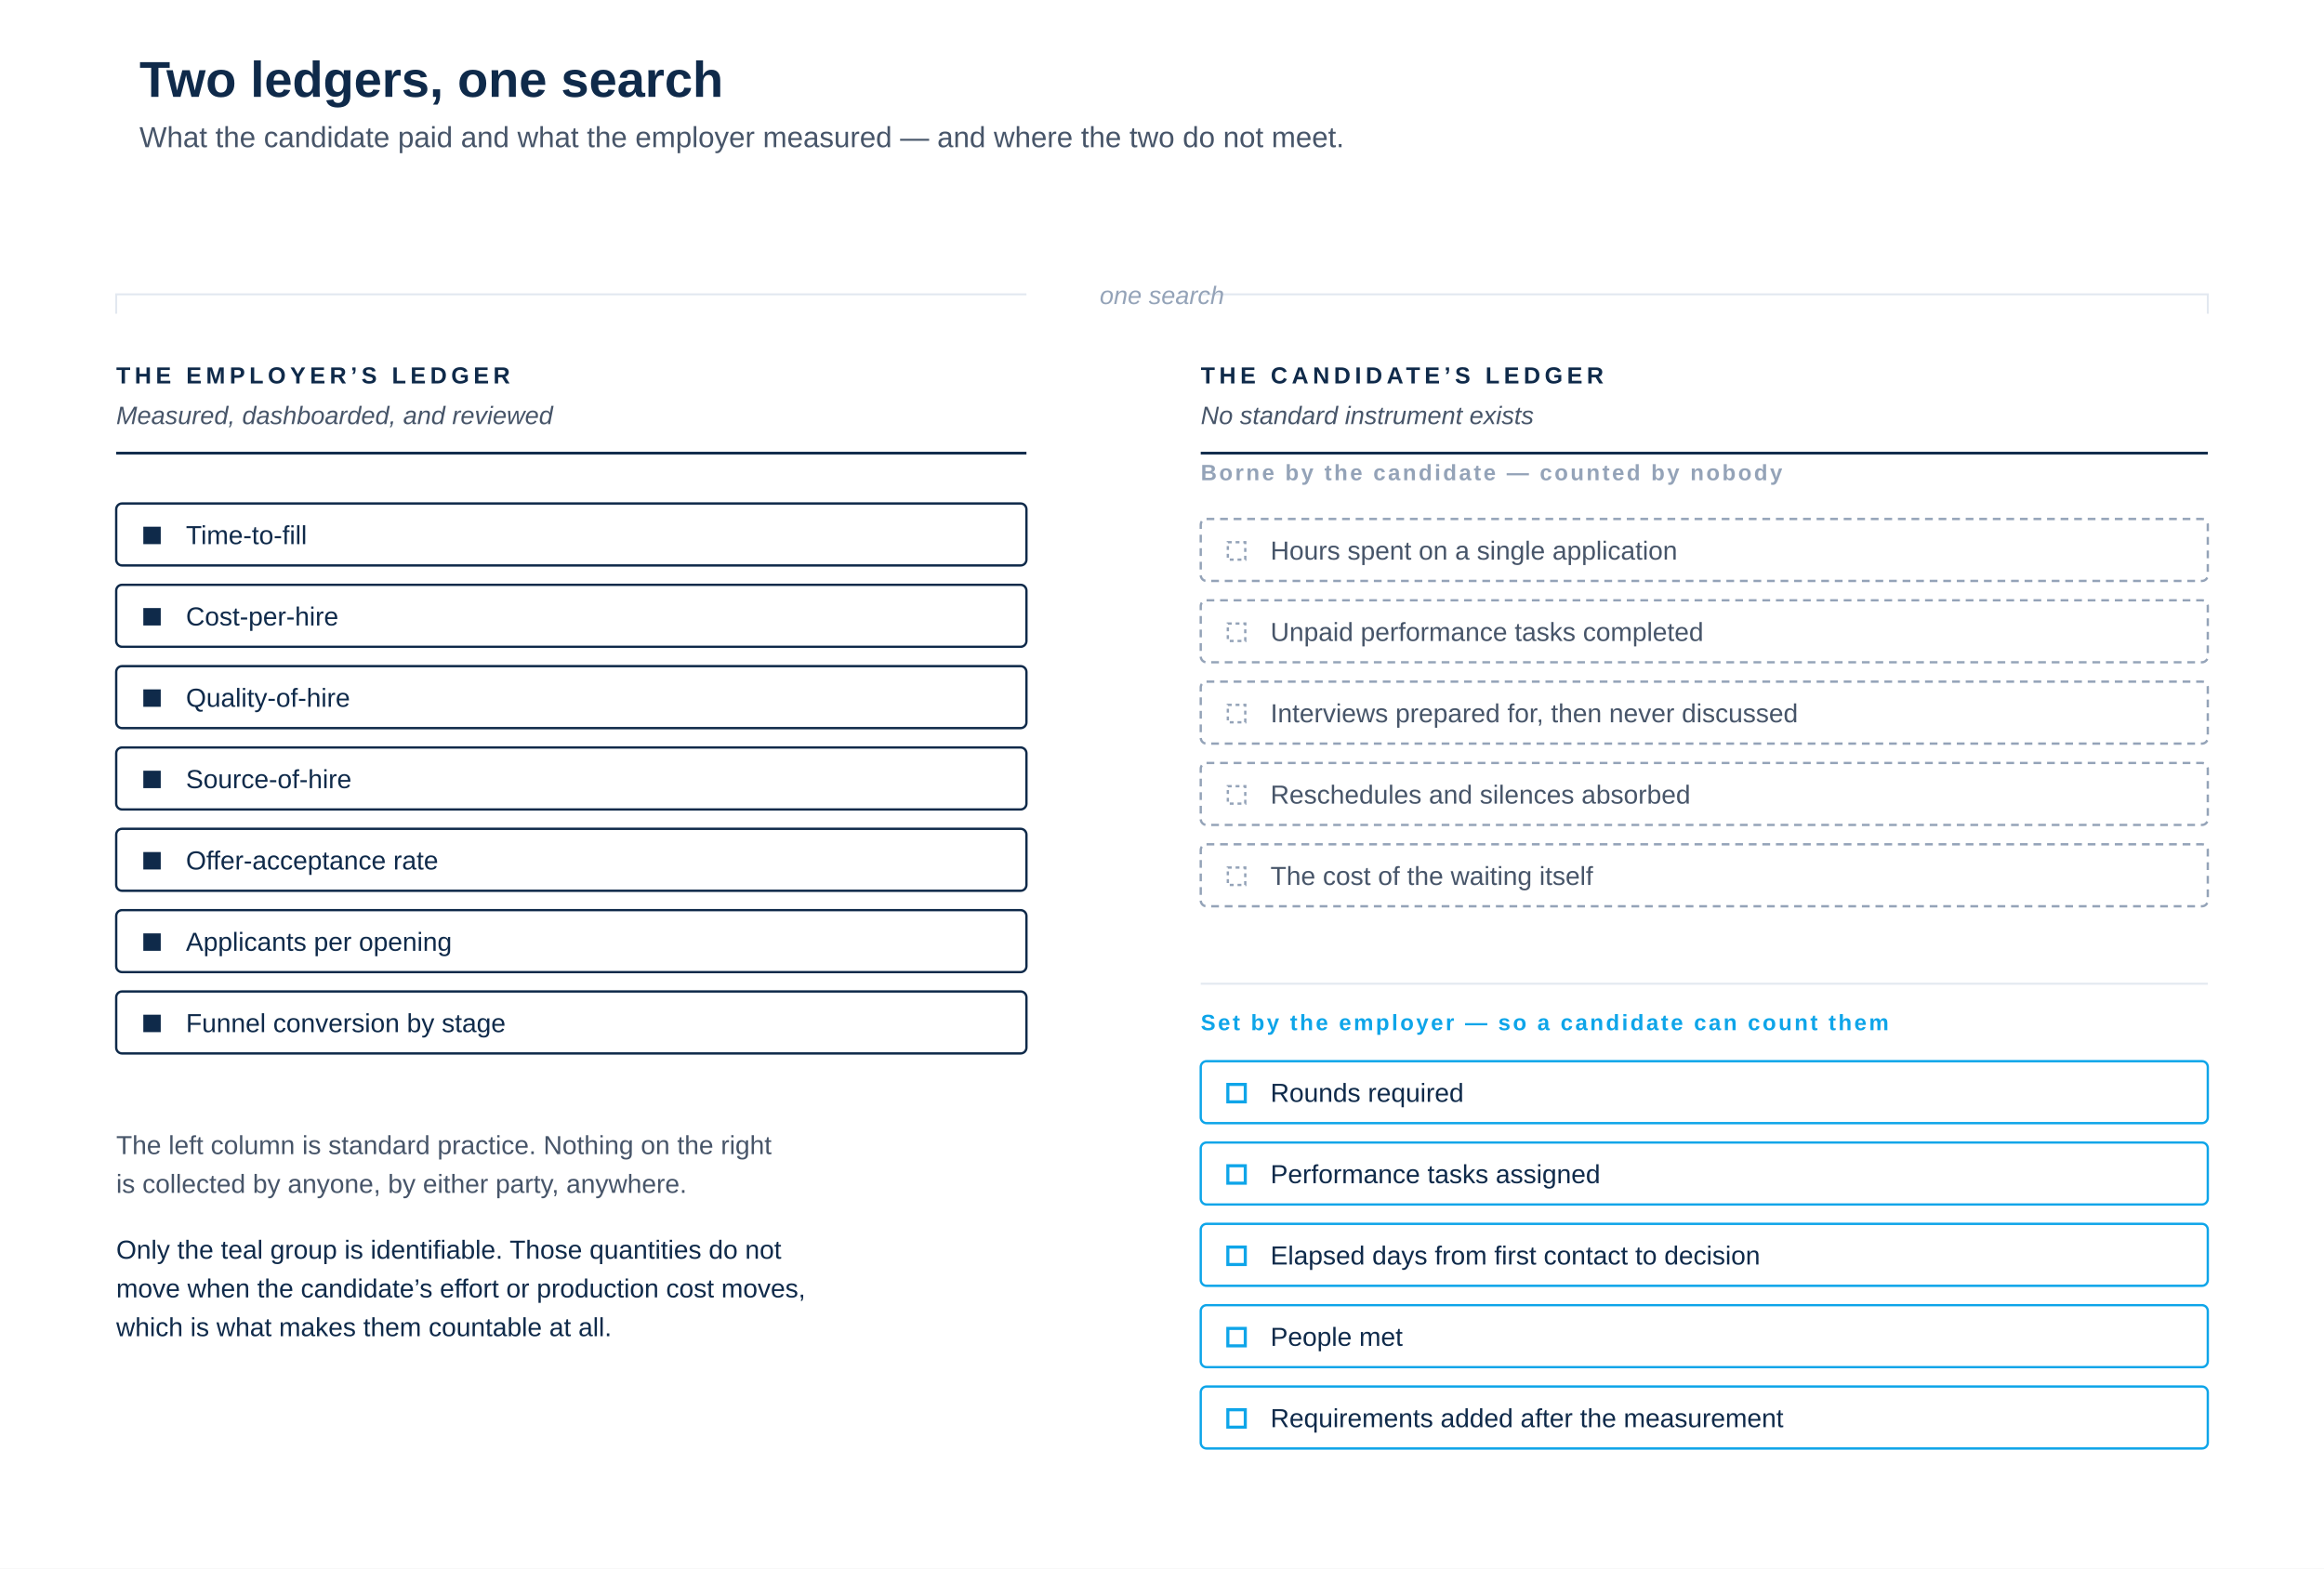
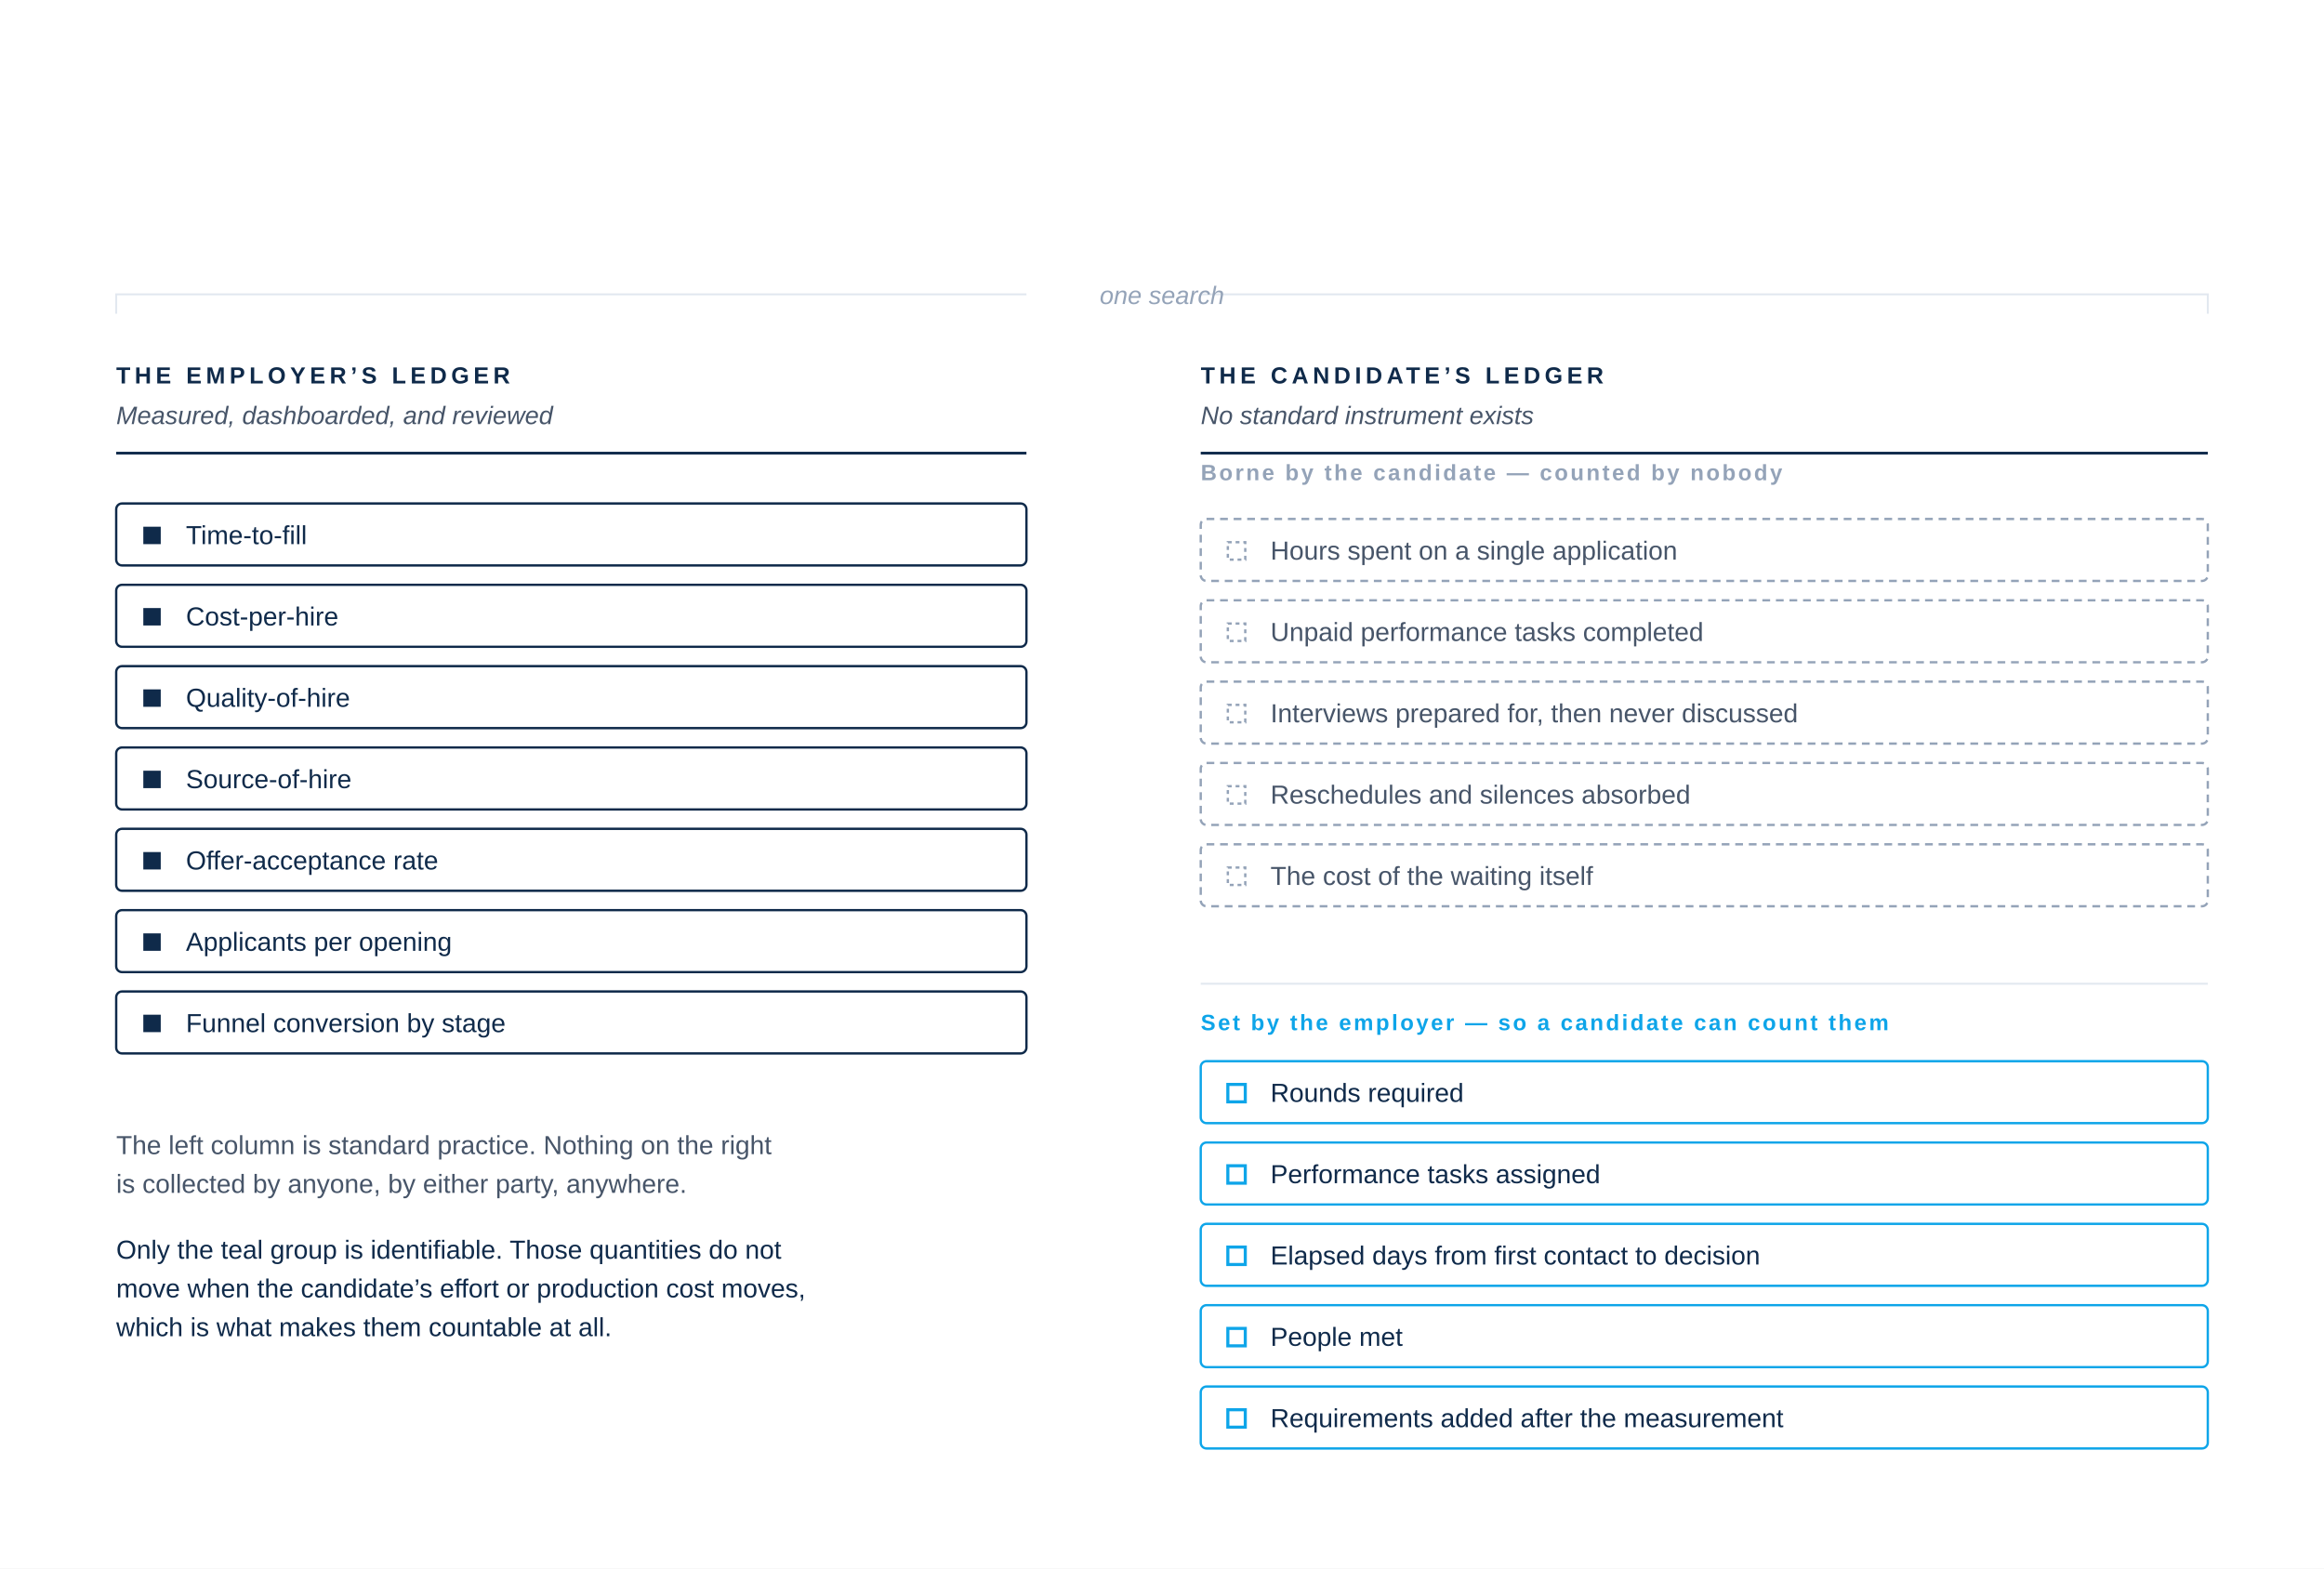
<svg xmlns="http://www.w3.org/2000/svg" viewBox="0 -110 1200 810" role="img">
  <rect x="0" y="-110" width="1200" height="810" fill="#FFFFFF" />
-   <text x="72" y="-60" font-family="-apple-system, BlinkMacSystemFont, 'Helvetica Neue', Arial, sans-serif" font-size="26" font-weight="700" fill="#0F2A4A" text-anchor="start">Two ledgers, one search</text>
-   <text x="72" y="-34" font-family="-apple-system, BlinkMacSystemFont, 'Helvetica Neue', Arial, sans-serif" font-size="15" font-weight="400" fill="#475569" text-anchor="start">What the candidate paid and what the employer measured — and where the two do not meet.</text>
  <path d="M60,52 L60,42 L530,42" fill="none" stroke="#E2E8F0" stroke-width="1" />
  <path d="M620,42 L1140,42 L1140,52" fill="none" stroke="#E2E8F0" stroke-width="1" />
  <text x="600.0" y="47.0" font-family="-apple-system, BlinkMacSystemFont, 'Helvetica Neue', Arial, sans-serif" font-size="13" fill="#94A3B8" font-style="italic" text-anchor="middle">one search</text>
  <text x="60.0" y="88.0" font-family="-apple-system, BlinkMacSystemFont, 'Helvetica Neue', Arial, sans-serif" font-size="12" fill="#0F2A4A" font-weight="600" letter-spacing="2.2">THE EMPLOYER’S LEDGER</text>
  <text x="60.0" y="109.0" font-family="-apple-system, BlinkMacSystemFont, 'Helvetica Neue', Arial, sans-serif" font-size="13" fill="#475569" font-style="italic">Measured, dashboarded, and reviewed</text>
  <text x="620.0" y="88.0" font-family="-apple-system, BlinkMacSystemFont, 'Helvetica Neue', Arial, sans-serif" font-size="12" fill="#0F2A4A" font-weight="600" letter-spacing="2.2">THE CANDIDATE’S LEDGER</text>
  <text x="620.0" y="109.0" font-family="-apple-system, BlinkMacSystemFont, 'Helvetica Neue', Arial, sans-serif" font-size="13" fill="#475569" font-style="italic">No standard instrument exists</text>
  <line x1="60" y1="124" x2="530" y2="124" stroke="#0F2A4A" stroke-width="1.4" />
  <line x1="620" y1="124" x2="1140" y2="124" stroke="#0F2A4A" stroke-width="1.4" />
  <rect x="60" y="150" width="470" height="32" rx="3" fill="none" stroke="#0F2A4A" stroke-width="1.2" />
  <rect x="74" y="162" width="9" height="9" fill="#0F2A4A" />
  <text x="96.0" y="171.0" font-family="-apple-system, BlinkMacSystemFont, 'Helvetica Neue', Arial, sans-serif" font-size="13.5" fill="#0F2A4A">Time-to-fill</text>
  <rect x="60" y="192" width="470" height="32" rx="3" fill="none" stroke="#0F2A4A" stroke-width="1.2" />
  <rect x="74" y="204" width="9" height="9" fill="#0F2A4A" />
  <text x="96.0" y="213.0" font-family="-apple-system, BlinkMacSystemFont, 'Helvetica Neue', Arial, sans-serif" font-size="13.5" fill="#0F2A4A">Cost-per-hire</text>
  <rect x="60" y="234" width="470" height="32" rx="3" fill="none" stroke="#0F2A4A" stroke-width="1.2" />
  <rect x="74" y="246" width="9" height="9" fill="#0F2A4A" />
  <text x="96.0" y="255.0" font-family="-apple-system, BlinkMacSystemFont, 'Helvetica Neue', Arial, sans-serif" font-size="13.5" fill="#0F2A4A">Quality-of-hire</text>
  <rect x="60" y="276" width="470" height="32" rx="3" fill="none" stroke="#0F2A4A" stroke-width="1.2" />
  <rect x="74" y="288" width="9" height="9" fill="#0F2A4A" />
  <text x="96.0" y="297.0" font-family="-apple-system, BlinkMacSystemFont, 'Helvetica Neue', Arial, sans-serif" font-size="13.5" fill="#0F2A4A">Source-of-hire</text>
  <rect x="60" y="318" width="470" height="32" rx="3" fill="none" stroke="#0F2A4A" stroke-width="1.2" />
  <rect x="74" y="330" width="9" height="9" fill="#0F2A4A" />
  <text x="96.0" y="339.0" font-family="-apple-system, BlinkMacSystemFont, 'Helvetica Neue', Arial, sans-serif" font-size="13.5" fill="#0F2A4A">Offer-acceptance rate</text>
  <rect x="60" y="360" width="470" height="32" rx="3" fill="none" stroke="#0F2A4A" stroke-width="1.2" />
  <rect x="74" y="372" width="9" height="9" fill="#0F2A4A" />
  <text x="96.0" y="381.0" font-family="-apple-system, BlinkMacSystemFont, 'Helvetica Neue', Arial, sans-serif" font-size="13.5" fill="#0F2A4A">Applicants per opening</text>
  <rect x="60" y="402" width="470" height="32" rx="3" fill="none" stroke="#0F2A4A" stroke-width="1.2" />
  <rect x="74" y="414" width="9" height="9" fill="#0F2A4A" />
  <text x="96.0" y="423.0" font-family="-apple-system, BlinkMacSystemFont, 'Helvetica Neue', Arial, sans-serif" font-size="13.5" fill="#0F2A4A">Funnel conversion by stage</text>
  <text x="620.0" y="138.0" font-family="-apple-system, BlinkMacSystemFont, 'Helvetica Neue', Arial, sans-serif" font-size="11.5" fill="#94A3B8" font-weight="600" letter-spacing="1.2">Borne by the candidate — counted by nobody</text>
  <rect x="620" y="158" width="520" height="32" rx="3" fill="none" stroke="#94A3B8" stroke-width="1.2" stroke-dasharray="4 3" />
  <rect x="634" y="170" width="9" height="9" fill="none" stroke="#94A3B8" stroke-width="1.2" stroke-dasharray="2 2" />
  <text x="656.0" y="179.0" font-family="-apple-system, BlinkMacSystemFont, 'Helvetica Neue', Arial, sans-serif" font-size="13.5" fill="#475569">Hours spent on a single application</text>
  <rect x="620" y="200" width="520" height="32" rx="3" fill="none" stroke="#94A3B8" stroke-width="1.2" stroke-dasharray="4 3" />
  <rect x="634" y="212" width="9" height="9" fill="none" stroke="#94A3B8" stroke-width="1.2" stroke-dasharray="2 2" />
  <text x="656.0" y="221.0" font-family="-apple-system, BlinkMacSystemFont, 'Helvetica Neue', Arial, sans-serif" font-size="13.5" fill="#475569">Unpaid performance tasks completed</text>
  <rect x="620" y="242" width="520" height="32" rx="3" fill="none" stroke="#94A3B8" stroke-width="1.2" stroke-dasharray="4 3" />
  <rect x="634" y="254" width="9" height="9" fill="none" stroke="#94A3B8" stroke-width="1.2" stroke-dasharray="2 2" />
  <text x="656.0" y="263.0" font-family="-apple-system, BlinkMacSystemFont, 'Helvetica Neue', Arial, sans-serif" font-size="13.5" fill="#475569">Interviews prepared for, then never discussed</text>
  <rect x="620" y="284" width="520" height="32" rx="3" fill="none" stroke="#94A3B8" stroke-width="1.2" stroke-dasharray="4 3" />
  <rect x="634" y="296" width="9" height="9" fill="none" stroke="#94A3B8" stroke-width="1.2" stroke-dasharray="2 2" />
  <text x="656.0" y="305.0" font-family="-apple-system, BlinkMacSystemFont, 'Helvetica Neue', Arial, sans-serif" font-size="13.5" fill="#475569">Reschedules and silences absorbed</text>
  <rect x="620" y="326" width="520" height="32" rx="3" fill="none" stroke="#94A3B8" stroke-width="1.2" stroke-dasharray="4 3" />
  <rect x="634" y="338" width="9" height="9" fill="none" stroke="#94A3B8" stroke-width="1.2" stroke-dasharray="2 2" />
  <text x="656.0" y="347.0" font-family="-apple-system, BlinkMacSystemFont, 'Helvetica Neue', Arial, sans-serif" font-size="13.5" fill="#475569">The cost of the waiting itself</text>
  <line x1="620" y1="398" x2="1140" y2="398" stroke="#E2E8F0" stroke-width="1" />
  <text x="620.0" y="422.0" font-family="-apple-system, BlinkMacSystemFont, 'Helvetica Neue', Arial, sans-serif" font-size="11.5" fill="#0EA5E9" font-weight="600" letter-spacing="1.2">Set by the employer — so a candidate can count them</text>
  <rect x="620" y="438" width="520" height="32" rx="3" fill="none" stroke="#0EA5E9" stroke-width="1.2" />
  <rect x="634" y="450" width="9" height="9" fill="none" stroke="#0EA5E9" stroke-width="1.6" />
  <text x="656.0" y="459.0" font-family="-apple-system, BlinkMacSystemFont, 'Helvetica Neue', Arial, sans-serif" font-size="13.5" fill="#0F2A4A">Rounds required</text>
  <rect x="620" y="480" width="520" height="32" rx="3" fill="none" stroke="#0EA5E9" stroke-width="1.2" />
  <rect x="634" y="492" width="9" height="9" fill="none" stroke="#0EA5E9" stroke-width="1.6" />
  <text x="656.0" y="501.0" font-family="-apple-system, BlinkMacSystemFont, 'Helvetica Neue', Arial, sans-serif" font-size="13.5" fill="#0F2A4A">Performance tasks assigned</text>
  <rect x="620" y="522" width="520" height="32" rx="3" fill="none" stroke="#0EA5E9" stroke-width="1.2" />
  <rect x="634" y="534" width="9" height="9" fill="none" stroke="#0EA5E9" stroke-width="1.6" />
  <text x="656.0" y="543.0" font-family="-apple-system, BlinkMacSystemFont, 'Helvetica Neue', Arial, sans-serif" font-size="13.5" fill="#0F2A4A">Elapsed days from first contact to decision</text>
  <rect x="620" y="564" width="520" height="32" rx="3" fill="none" stroke="#0EA5E9" stroke-width="1.2" />
  <rect x="634" y="576" width="9" height="9" fill="none" stroke="#0EA5E9" stroke-width="1.6" />
  <text x="656.0" y="585.0" font-family="-apple-system, BlinkMacSystemFont, 'Helvetica Neue', Arial, sans-serif" font-size="13.5" fill="#0F2A4A">People met</text>
  <rect x="620" y="606" width="520" height="32" rx="3" fill="none" stroke="#0EA5E9" stroke-width="1.2" />
  <rect x="634" y="618" width="9" height="9" fill="none" stroke="#0EA5E9" stroke-width="1.6" />
  <text x="656.0" y="627.0" font-family="-apple-system, BlinkMacSystemFont, 'Helvetica Neue', Arial, sans-serif" font-size="13.5" fill="#0F2A4A">Requirements added after the measurement</text>
  <text x="60.0" y="486.0" font-family="-apple-system, BlinkMacSystemFont, 'Helvetica Neue', Arial, sans-serif" font-size="13.5" fill="#475569">The left column is standard practice. Nothing on the right</text>
  <text x="60.0" y="506.0" font-family="-apple-system, BlinkMacSystemFont, 'Helvetica Neue', Arial, sans-serif" font-size="13.5" fill="#475569">is collected by anyone, by either party, anywhere.</text>
  <text x="60.0" y="540.0" font-family="-apple-system, BlinkMacSystemFont, 'Helvetica Neue', Arial, sans-serif" font-size="13.5" fill="#0F2A4A">Only the teal group is identifiable. Those quantities do not</text>
  <text x="60.0" y="560.0" font-family="-apple-system, BlinkMacSystemFont, 'Helvetica Neue', Arial, sans-serif" font-size="13.5" fill="#0F2A4A">move when the candidate’s effort or production cost moves,</text>
  <text x="60.0" y="580.0" font-family="-apple-system, BlinkMacSystemFont, 'Helvetica Neue', Arial, sans-serif" font-size="13.5" fill="#0F2A4A">which is what makes them countable at all.</text>
</svg>
